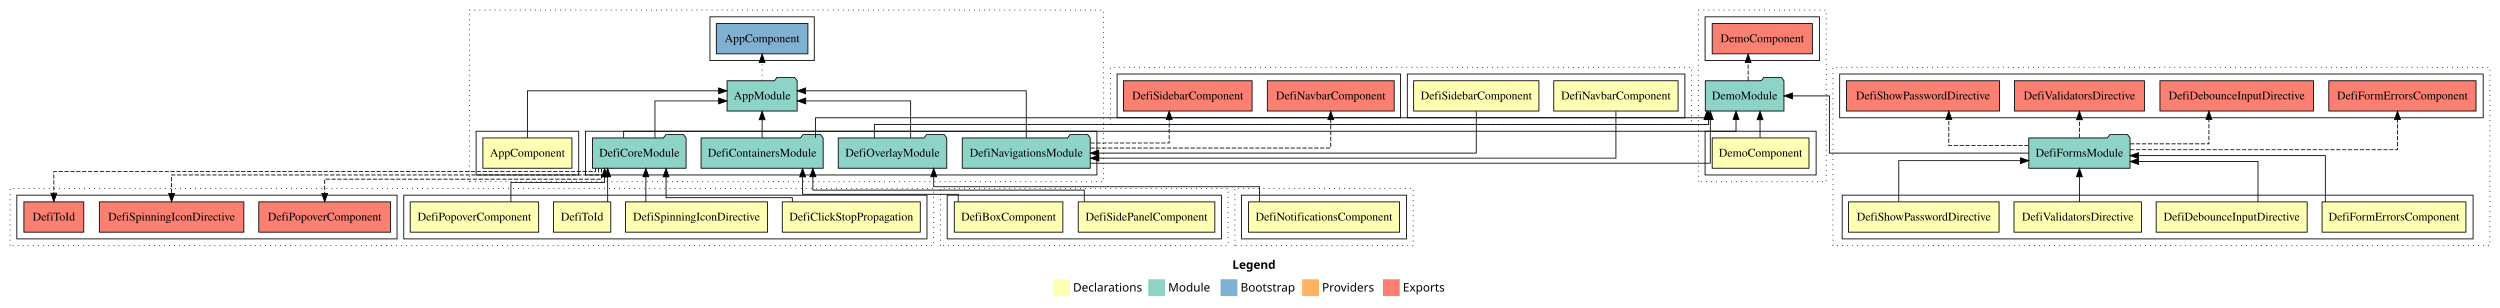
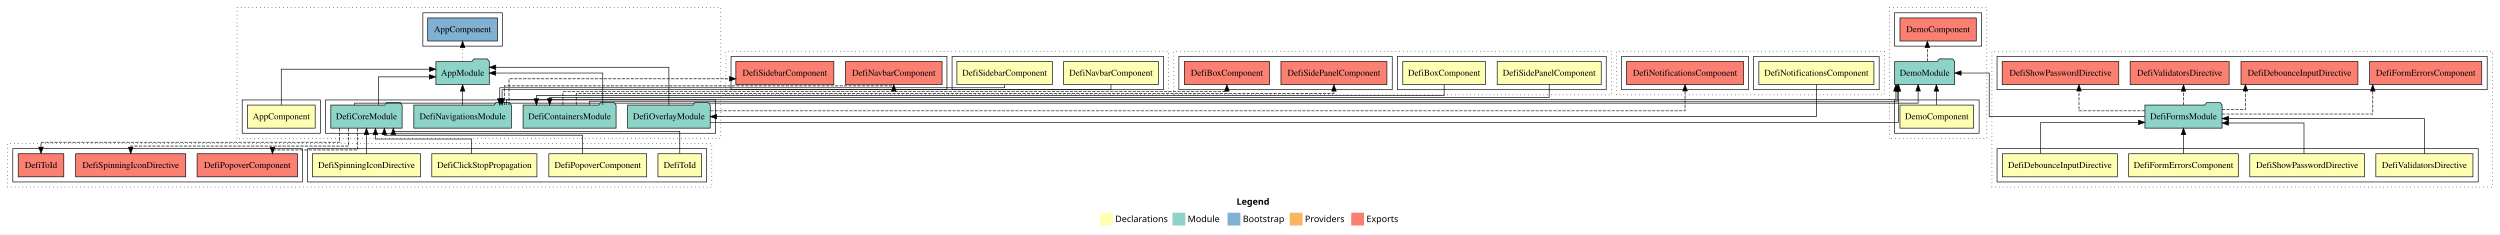
- <svg xmlns="http://www.w3.org/2000/svg" width="2972pt" height="366pt" viewBox="0.00 0.00 2972.00 366.00">
+ <svg xmlns="http://www.w3.org/2000/svg" width="3902pt" height="366pt" viewBox="0.00 0.00 3902.00 366.00">
  <g id="graph0" class="graph" transform="scale(1 1) rotate(0) translate(4 362)">
-     <polygon fill="#ffffff" stroke="transparent" points="-4,4 -4,-362 2968,-362 2968,4 -4,4" />
-     <text text-anchor="start" x="1461.009" y="-42.4" font-family="sans-serif" font-weight="bold" font-size="14.00" fill="#000000">Legend</text>
-     <polygon fill="#ffffb3" stroke="transparent" points="1248,-10 1248,-30 1268,-30 1268,-10 1248,-10" />
-     <text text-anchor="start" x="1271.629" y="-15.4" font-family="sans-serif" font-size="14.00" fill="#000000">  Declarations</text>
-     <polygon fill="#8dd3c7" stroke="transparent" points="1361,-10 1361,-30 1381,-30 1381,-10 1361,-10" />
-     <text text-anchor="start" x="1384.725" y="-15.4" font-family="sans-serif" font-size="14.00" fill="#000000">  Module</text>
-     <polygon fill="#80b1d3" stroke="transparent" points="1447,-10 1447,-30 1467,-30 1467,-10 1447,-10" />
-     <text text-anchor="start" x="1470.781" y="-15.4" font-family="sans-serif" font-size="14.00" fill="#000000">  Bootstrap</text>
-     <polygon fill="#fdb462" stroke="transparent" points="1544,-10 1544,-30 1564,-30 1564,-10 1544,-10" />
-     <text text-anchor="start" x="1567.673" y="-15.4" font-family="sans-serif" font-size="14.00" fill="#000000">  Providers</text>
-     <polygon fill="#fb8072" stroke="transparent" points="1640,-10 1640,-30 1660,-30 1660,-10 1640,-10" />
-     <text text-anchor="start" x="1663.726" y="-15.4" font-family="sans-serif" font-size="14.00" fill="#000000">  Exports</text>
+     <polygon fill="#ffffff" stroke="transparent" points="-4,4 -4,-362 3898,-362 3898,4 -4,4" />
+     <text text-anchor="start" x="1926.009" y="-42.4" font-family="sans-serif" font-weight="bold" font-size="14.00" fill="#000000">Legend</text>
+     <polygon fill="#ffffb3" stroke="transparent" points="1713,-10 1713,-30 1733,-30 1733,-10 1713,-10" />
+     <text text-anchor="start" x="1736.629" y="-15.4" font-family="sans-serif" font-size="14.00" fill="#000000">  Declarations</text>
+     <polygon fill="#8dd3c7" stroke="transparent" points="1826,-10 1826,-30 1846,-30 1846,-10 1826,-10" />
+     <text text-anchor="start" x="1849.725" y="-15.4" font-family="sans-serif" font-size="14.00" fill="#000000">  Module</text>
+     <polygon fill="#80b1d3" stroke="transparent" points="1912,-10 1912,-30 1932,-30 1932,-10 1912,-10" />
+     <text text-anchor="start" x="1935.781" y="-15.4" font-family="sans-serif" font-size="14.00" fill="#000000">  Bootstrap</text>
+     <polygon fill="#fdb462" stroke="transparent" points="2009,-10 2009,-30 2029,-30 2029,-10 2009,-10" />
+     <text text-anchor="start" x="2032.673" y="-15.4" font-family="sans-serif" font-size="14.00" fill="#000000">  Providers</text>
+     <polygon fill="#fb8072" stroke="transparent" points="2105,-10 2105,-30 2125,-30 2125,-10 2105,-10" />
+     <text text-anchor="start" x="2128.726" y="-15.4" font-family="sans-serif" font-size="14.00" fill="#000000">  Exports</text>
    <g id="clust1" class="cluster">
-       <polygon fill="none" stroke="#000000" stroke-dasharray="1,5" points="554,-146 554,-350 1308,-350 1308,-146 554,-146" />
+       <polygon fill="none" stroke="#000000" stroke-dasharray="1,5" points="366,-146 366,-350 1121,-350 1121,-146 366,-146" />
    </g>
    <g id="clust2" class="cluster">
-       <polygon fill="none" stroke="#000000" points="562,-154 562,-206 684,-206 684,-154 562,-154" />
+       <polygon fill="none" stroke="#000000" points="374,-154 374,-206 496,-206 496,-154 374,-154" />
    </g>
    <g id="clust4" class="cluster">
-       <polygon fill="none" stroke="#000000" points="692,-154 692,-206 1300,-206 1300,-154 692,-154" />
+       <polygon fill="none" stroke="#000000" points="504,-154 504,-206 1113,-206 1113,-154 504,-154" />
    </g>
    <g id="clust6" class="cluster">
-       <polygon fill="none" stroke="#000000" points="840,-290 840,-342 964,-342 964,-290 840,-290" />
+       <polygon fill="none" stroke="#000000" points="656,-290 656,-342 780,-342 780,-290 656,-290" />
    </g>
    <g id="clust8" class="cluster">
-       <polygon fill="none" stroke="#000000" stroke-dasharray="1,5" points="1114,-70 1114,-138 1456,-138 1456,-70 1114,-70" />
+       <polygon fill="none" stroke="#000000" stroke-dasharray="1,5" points="1828,-214 1828,-282 2511,-282 2511,-214 1828,-214" />
    </g>
    <g id="clust9" class="cluster">
-       <polygon fill="none" stroke="#000000" points="1122,-78 1122,-130 1448,-130 1448,-78 1122,-78" />
+       <polygon fill="none" stroke="#000000" points="2177,-222 2177,-274 2503,-274 2503,-222 2177,-222" />
+     </g>
+     <g id="clust13" class="cluster">
+       <polygon fill="none" stroke="#000000" points="1836,-222 1836,-274 2169,-274 2169,-222 1836,-222" />
    </g>
    <g id="clust16" class="cluster">
-       <polygon fill="none" stroke="#000000" stroke-dasharray="1,5" points="8,-70 8,-138 1106,-138 1106,-70 8,-70" />
+       <polygon fill="none" stroke="#000000" stroke-dasharray="1,5" points="8,-70 8,-138 1107,-138 1107,-70 8,-70" />
    </g>
    <g id="clust17" class="cluster">
-       <polygon fill="none" stroke="#000000" points="476,-78 476,-130 1098,-130 1098,-78 476,-78" />
+       <polygon fill="none" stroke="#000000" points="476,-78 476,-130 1099,-130 1099,-78 476,-78" />
    </g>
    <g id="clust23" class="cluster">
      <polygon fill="none" stroke="#000000" points="16,-78 16,-130 468,-130 468,-78 16,-78" />
    </g>
    <g id="clust26" class="cluster">
-       <polygon fill="none" stroke="#000000" stroke-dasharray="1,5" points="2175,-70 2175,-282 2956,-282 2956,-70 2175,-70" />
+       <polygon fill="none" stroke="#000000" stroke-dasharray="1,5" points="3105,-70 3105,-282 3886,-282 3886,-70 3105,-70" />
    </g>
    <g id="clust27" class="cluster">
-       <polygon fill="none" stroke="#000000" points="2186,-78 2186,-130 2936,-130 2936,-78 2186,-78" />
+       <polygon fill="none" stroke="#000000" points="3113,-78 3113,-130 3864,-130 3864,-78 3113,-78" />
    </g>
    <g id="clust33" class="cluster">
-       <polygon fill="none" stroke="#000000" points="2183,-222 2183,-274 2948,-274 2948,-222 2183,-222" />
+       <polygon fill="none" stroke="#000000" points="3113,-222 3113,-274 3878,-274 3878,-222 3113,-222" />
    </g>
    <g id="clust36" class="cluster">
-       <polygon fill="none" stroke="#000000" stroke-dasharray="1,5" points="1316,-214 1316,-282 2007,-282 2007,-214 1316,-214" />
+       <polygon fill="none" stroke="#000000" stroke-dasharray="1,5" points="1129,-214 1129,-282 1820,-282 1820,-214 1129,-214" />
    </g>
    <g id="clust37" class="cluster">
-       <polygon fill="none" stroke="#000000" points="1669,-222 1669,-274 1999,-274 1999,-222 1669,-222" />
+       <polygon fill="none" stroke="#000000" points="1482,-222 1482,-274 1812,-274 1812,-222 1482,-222" />
    </g>
    <g id="clust41" class="cluster">
-       <polygon fill="none" stroke="#000000" points="1324,-222 1324,-274 1661,-274 1661,-222 1324,-222" />
+       <polygon fill="none" stroke="#000000" points="1137,-222 1137,-274 1474,-274 1474,-222 1137,-222" />
    </g>
    <g id="clust44" class="cluster">
-       <polygon fill="none" stroke="#000000" stroke-dasharray="1,5" points="1464,-70 1464,-138 1676,-138 1676,-70 1464,-70" />
+       <polygon fill="none" stroke="#000000" stroke-dasharray="1,5" points="2519,-214 2519,-282 2937,-282 2937,-214 2519,-214" />
    </g>
    <g id="clust45" class="cluster">
-       <polygon fill="none" stroke="#000000" points="1472,-78 1472,-130 1668,-130 1668,-78 1472,-78" />
+       <polygon fill="none" stroke="#000000" points="2733,-222 2733,-274 2929,-274 2929,-222 2733,-222" />
+     </g>
+     <g id="clust48" class="cluster">
+       <polygon fill="none" stroke="#000000" points="2527,-222 2527,-274 2725,-274 2725,-222 2527,-222" />
    </g>
    <g id="clust51" class="cluster">
-       <polygon fill="none" stroke="#000000" stroke-dasharray="1,5" points="2015,-146 2015,-350 2167,-350 2167,-146 2015,-146" />
+       <polygon fill="none" stroke="#000000" stroke-dasharray="1,5" points="2945,-146 2945,-350 3097,-350 3097,-146 2945,-146" />
    </g>
    <g id="clust52" class="cluster">
-       <polygon fill="none" stroke="#000000" points="2023,-154 2023,-206 2155,-206 2155,-154 2023,-154" />
+       <polygon fill="none" stroke="#000000" points="2953,-154 2953,-206 3085,-206 3085,-154 2953,-154" />
    </g>
    <g id="clust55" class="cluster">
-       <polygon fill="none" stroke="#000000" points="2023,-290 2023,-342 2159,-342 2159,-290 2023,-290" />
+       <polygon fill="none" stroke="#000000" points="2953,-290 2953,-342 3089,-342 3089,-290 2953,-290" />
    </g>
    <g id="node1" class="node">
-       <polygon fill="#ffffb3" stroke="#000000" points="675.94,-198 570.06,-198 570.06,-162 675.94,-162 675.94,-198" />
-       <text text-anchor="middle" x="623" y="-175.8" font-family="Times,serif" font-size="14.00" fill="#000000">AppComponent</text>
+       <polygon fill="#ffffb3" stroke="#000000" points="487.94,-198 382.06,-198 382.06,-162 487.94,-162 487.94,-198" />
+       <text text-anchor="middle" x="435" y="-175.8" font-family="Times,serif" font-size="14.00" fill="#000000">AppComponent</text>
    </g>
    <g id="node2" class="node">
-       <polygon fill="#8dd3c7" stroke="#000000" points="943.657,-266 940.657,-270 919.657,-270 916.657,-266 860.343,-266 860.343,-230 943.657,-230 943.657,-266" />
-       <text text-anchor="middle" x="902" y="-243.8" font-family="Times,serif" font-size="14.00" fill="#000000">AppModule</text>
+       <polygon fill="#8dd3c7" stroke="#000000" points="759.657,-266 756.657,-270 735.657,-270 732.657,-266 676.343,-266 676.343,-230 759.657,-230 759.657,-266" />
+       <text text-anchor="middle" x="718" y="-243.8" font-family="Times,serif" font-size="14.00" fill="#000000">AppModule</text>
    </g>
    <g id="edge1" class="edge">
-       <path fill="none" stroke="#000000" d="M623,-198.292C623,-220.206 623,-254 623,-254 623,-254 850.231,-254 850.231,-254" />
-       <polygon fill="#000000" stroke="#000000" points="850.231,-257.5 860.231,-254 850.231,-250.5 850.231,-257.5" />
+       <path fill="none" stroke="#000000" d="M435,-198.292C435,-220.206 435,-254 435,-254 435,-254 666.242,-254 666.242,-254" />
+       <polygon fill="#000000" stroke="#000000" points="666.242,-257.5 676.242,-254 666.242,-250.5 666.242,-257.5" />
    </g>
    <g id="node7" class="node">
-       <polygon fill="#80b1d3" stroke="#000000" points="956.439,-334 847.561,-334 847.561,-298 956.439,-298 956.439,-334" />
-       <text text-anchor="middle" x="902" y="-311.8" font-family="Times,serif" font-size="14.00" fill="#000000">AppComponent </text>
+       <polygon fill="#80b1d3" stroke="#000000" points="772.439,-334 663.561,-334 663.561,-298 772.439,-298 772.439,-334" />
+       <text text-anchor="middle" x="718" y="-311.8" font-family="Times,serif" font-size="14.00" fill="#000000">AppComponent </text>
    </g>
    <g id="edge6" class="edge">
-       <path fill="none" stroke="#000000" stroke-dasharray="1,5" d="M902,-266.223C902,-266.223 902,-287.727 902,-287.727" />
-       <polygon fill="#000000" stroke="#000000" points="898.5,-287.727 902,-297.727 905.5,-287.727 898.5,-287.727" />
+       <path fill="none" stroke="#000000" stroke-dasharray="1,5" d="M718,-266.223C718,-266.223 718,-287.727 718,-287.727" />
+       <polygon fill="#000000" stroke="#000000" points="714.5,-287.727 718,-297.727 721.5,-287.727 714.5,-287.727" />
    </g>
    <g id="node3" class="node">
-       <polygon fill="#8dd3c7" stroke="#000000" points="811.635,-198 808.635,-202 787.635,-202 784.635,-198 700.365,-198 700.365,-162 811.635,-162 811.635,-198" />
-       <text text-anchor="middle" x="756" y="-175.8" font-family="Times,serif" font-size="14.00" fill="#000000">DefiCoreModule</text>
+       <polygon fill="#8dd3c7" stroke="#000000" points="623.635,-198 620.635,-202 599.635,-202 596.635,-198 512.365,-198 512.365,-162 623.635,-162 623.635,-198" />
+       <text text-anchor="middle" x="568" y="-175.8" font-family="Times,serif" font-size="14.00" fill="#000000">DefiCoreModule</text>
    </g>
    <g id="edge2" class="edge">
-       <path fill="none" stroke="#000000" d="M774.606,-198.267C774.606,-216.555 774.606,-242 774.606,-242 774.606,-242 850.286,-242 850.286,-242" />
-       <polygon fill="#000000" stroke="#000000" points="850.286,-245.5 860.286,-242 850.286,-238.5 850.286,-245.5" />
-     </g>
-     <g id="node14" class="node">
+       <path fill="none" stroke="#000000" d="M586.606,-198.267C586.606,-216.555 586.606,-242 586.606,-242 586.606,-242 666.065,-242 666.065,-242" />
+       <polygon fill="#000000" stroke="#000000" points="666.065,-245.5 676.065,-242 666.065,-238.5 666.065,-245.5" />
+     </g>
+     <g id="node16" class="node">
      <polygon fill="#fb8072" stroke="#000000" points="285.894,-122 114.106,-122 114.106,-86 285.894,-86 285.894,-122" />
      <text text-anchor="middle" x="200" y="-99.8" font-family="Times,serif" font-size="14.00" fill="#000000">DefiSpinningIconDirective </text>
    </g>
-     <g id="edge13" class="edge">
-       <path fill="none" stroke="#000000" stroke-dasharray="5,2" d="M707.47,-161.942C707.47,-157.506 707.47,-154 707.47,-154 707.47,-154 200,-154 200,-154 200,-154 200,-132.051 200,-132.051" />
-       <polygon fill="#000000" stroke="#000000" points="203.5,-132.051 200,-122.051 196.5,-132.051 203.5,-132.051" />
-     </g>
-     <g id="node15" class="node">
+     <g id="edge15" class="edge">
+       <path fill="none" stroke="#000000" stroke-dasharray="5,2" d="M540.091,-161.82C540.091,-148.962 540.091,-134 540.091,-134 540.091,-134 200,-134 200,-134 200,-134 200,-132.143 200,-132.143" />
+       <polygon fill="#000000" stroke="#000000" points="203.5,-132.143 200,-122.143 196.5,-132.143 203.5,-132.143" />
+     </g>
+     <g id="node17" class="node">
      <polygon fill="#fb8072" stroke="#000000" points="95.587,-122 24.413,-122 24.413,-86 95.587,-86 95.587,-122" />
      <text text-anchor="middle" x="60" y="-99.8" font-family="Times,serif" font-size="14.00" fill="#000000">DefiToId </text>
    </g>
-     <g id="edge14" class="edge">
-       <path fill="none" stroke="#000000" stroke-dasharray="5,2" d="M703.826,-161.832C703.826,-159.552 703.826,-158 703.826,-158 703.826,-158 60,-158 60,-158 60,-158 60,-132.282 60,-132.282" />
-       <polygon fill="#000000" stroke="#000000" points="63.5,-132.282 60,-122.282 56.5,-132.282 63.5,-132.282" />
-     </g>
-     <g id="node16" class="node">
+     <g id="edge16" class="edge">
+       <path fill="none" stroke="#000000" stroke-dasharray="5,2" d="M526.137,-161.873C526.137,-151.289 526.137,-140 526.137,-140 526.137,-140 60,-140 60,-140 60,-140 60,-132.422 60,-132.422" />
+       <polygon fill="#000000" stroke="#000000" points="63.5,-132.422 60,-122.422 56.5,-132.422 63.5,-132.422" />
+     </g>
+     <g id="node18" class="node">
      <polygon fill="#fb8072" stroke="#000000" points="460.363,-122 303.637,-122 303.637,-86 460.363,-86 460.363,-122" />
      <text text-anchor="middle" x="382" y="-99.8" font-family="Times,serif" font-size="14.00" fill="#000000">DefiPopoverComponent </text>
    </g>
-     <g id="edge15" class="edge">
-       <path fill="none" stroke="#000000" stroke-dasharray="5,2" d="M711.113,-161.967C711.113,-155.147 711.113,-149 711.113,-149 711.113,-149 382,-149 382,-149 382,-149 382,-132.044 382,-132.044" />
-       <polygon fill="#000000" stroke="#000000" points="385.5,-132.044 382,-122.044 378.5,-132.044 385.5,-132.044" />
+     <g id="edge17" class="edge">
+       <path fill="none" stroke="#000000" stroke-dasharray="5,2" d="M554.046,-161.813C554.046,-146.818 554.046,-128 554.046,-128 554.046,-128 421.231,-128 421.231,-128 421.231,-128 421.231,-127.419 421.231,-127.419" />
+       <polygon fill="#000000" stroke="#000000" points="424.731,-132.19 421.231,-122.19 417.731,-132.19 424.731,-132.19" />
+     </g>
+     <g id="node35" class="node">
+       <polygon fill="#8dd3c7" stroke="#000000" points="3046.762,-266 3043.762,-270 3022.762,-270 3019.762,-266 2953.238,-266 2953.238,-230 3046.762,-230 3046.762,-266" />
+       <text text-anchor="middle" x="3000" y="-243.8" font-family="Times,serif" font-size="14.00" fill="#000000">DemoModule</text>
+     </g>
+     <g id="edge37" class="edge">
+       <path fill="none" stroke="#000000" d="M549.394,-198.08C549.394,-199.846 549.394,-201 549.394,-201 549.394,-201 2989.779,-201 2989.779,-201 2989.779,-201 2989.779,-219.963 2989.779,-219.963" />
+       <polygon fill="#000000" stroke="#000000" points="2986.279,-219.963 2989.779,-229.963 2993.279,-219.963 2986.279,-219.963" />
+     </g>
+     <g id="node4" class="node">
+       <polygon fill="#8dd3c7" stroke="#000000" points="794.074,-198 791.074,-202 770.074,-202 767.074,-198 641.926,-198 641.926,-162 794.074,-162 794.074,-198" />
+       <text text-anchor="middle" x="718" y="-175.8" font-family="Times,serif" font-size="14.00" fill="#000000">DefiNavigationsModule</text>
+     </g>
+     <g id="edge3" class="edge">
+       <path fill="none" stroke="#000000" d="M718,-198.223C718,-198.223 718,-219.727 718,-219.727" />
+       <polygon fill="#000000" stroke="#000000" points="714.5,-219.727 718,-229.727 721.5,-219.727 714.5,-219.727" />
+     </g>
+     <g id="node30" class="node">
+       <polygon fill="#fb8072" stroke="#000000" points="1466.401,-266 1315.599,-266 1315.599,-230 1466.401,-230 1466.401,-266" />
+       <text text-anchor="middle" x="1391" y="-243.8" font-family="Times,serif" font-size="14.00" fill="#000000">DefiNavbarComponent </text>
+     </g>
+     <g id="edge28" class="edge">
+       <path fill="none" stroke="#000000" stroke-dasharray="5,2" d="M783.253,-198.147C783.253,-211.739 783.253,-228 783.253,-228 783.253,-228 1391,-228 1391,-228 1391,-228 1391,-228.185 1391,-228.185" />
+       <polygon fill="#000000" stroke="#000000" points="1387.501,-219.845 1391,-229.846 1394.501,-219.846 1387.501,-219.845" />
+     </g>
+     <g id="node31" class="node">
+       <polygon fill="#fb8072" stroke="#000000" points="1297.468,-266 1144.532,-266 1144.532,-230 1297.468,-230 1297.468,-266" />
+       <text text-anchor="middle" x="1221" y="-243.8" font-family="Times,serif" font-size="14.00" fill="#000000">DefiSidebarComponent </text>
+     </g>
+     <g id="edge29" class="edge">
+       <path fill="none" stroke="#000000" stroke-dasharray="5,2" d="M790.443,-198.023C790.443,-215.373 790.443,-239 790.443,-239 790.443,-239 1134.521,-239 1134.521,-239" />
+       <polygon fill="#000000" stroke="#000000" points="1134.521,-242.5 1144.521,-239 1134.521,-235.5 1134.521,-242.5" />
+     </g>
+     <g id="edge34" class="edge">
+       <path fill="none" stroke="#000000" d="M786.848,-198.159C786.848,-203.043 786.848,-207 786.848,-207 786.848,-207 2955.146,-207 2955.146,-207 2955.146,-207 2955.146,-219.898 2955.146,-219.898" />
+       <polygon fill="#000000" stroke="#000000" points="2951.646,-219.897 2955.146,-229.898 2958.646,-219.898 2951.646,-219.897" />
+     </g>
+     <g id="node5" class="node">
+       <polygon fill="#8dd3c7" stroke="#000000" points="957.574,-198 954.574,-202 933.574,-202 930.574,-198 812.426,-198 812.426,-162 957.574,-162 957.574,-198" />
+       <text text-anchor="middle" x="885" y="-175.8" font-family="Times,serif" font-size="14.00" fill="#000000">DefiContainersModule</text>
+     </g>
+     <g id="edge4" class="edge">
+       <path fill="none" stroke="#000000" d="M936.812,-198.223C936.812,-218.365 936.812,-248 936.812,-248 936.812,-248 769.672,-248 769.672,-248" />
+       <polygon fill="#000000" stroke="#000000" points="769.672,-244.5 759.672,-248 769.672,-251.5 769.672,-244.5" />
+     </g>
+     <g id="node10" class="node">
+       <polygon fill="#fb8072" stroke="#000000" points="2160.695,-266 1995.305,-266 1995.305,-230 2160.695,-230 2160.695,-266" />
+       <text text-anchor="middle" x="2078" y="-243.8" font-family="Times,serif" font-size="14.00" fill="#000000">DefiSidePanelComponent </text>
+     </g>
+     <g id="edge9" class="edge">
+       <path fill="none" stroke="#000000" stroke-dasharray="5,2" d="M895.362,-198.422C895.362,-207.279 895.362,-216 895.362,-216 895.362,-216 2078,-216 2078,-216 2078,-216 2078,-219.757 2078,-219.757" />
+       <polygon fill="#000000" stroke="#000000" points="2074.5,-219.757 2078,-229.757 2081.5,-219.757 2074.5,-219.757" />
+     </g>
+     <g id="node11" class="node">
+       <polygon fill="#fb8072" stroke="#000000" points="1977.541,-266 1844.459,-266 1844.459,-230 1977.541,-230 1977.541,-266" />
+       <text text-anchor="middle" x="1911" y="-243.8" font-family="Times,serif" font-size="14.00" fill="#000000">DefiBoxComponent </text>
+     </g>
+     <g id="edge10" class="edge">
+       <path fill="none" stroke="#000000" stroke-dasharray="5,2" d="M874.638,-198.13C874.638,-208.315 874.638,-219 874.638,-219 874.638,-219 1911,-219 1911,-219 1911,-219 1911,-220.08 1911,-220.08" />
+       <polygon fill="#000000" stroke="#000000" points="1907.5,-219.798 1911,-229.798 1914.5,-219.799 1907.5,-219.798" />
+     </g>
+     <g id="edge35" class="edge">
+       <path fill="none" stroke="#000000" d="M916.087,-198.19C916.087,-201.538 916.087,-204 916.087,-204 916.087,-204 2957.174,-204 2957.174,-204 2957.174,-204 2957.174,-219.85 2957.174,-219.85" />
+       <polygon fill="#000000" stroke="#000000" points="2953.674,-219.849 2957.174,-229.85 2960.674,-219.85 2953.674,-219.849" />
+     </g>
+     <g id="node6" class="node">
+       <polygon fill="#8dd3c7" stroke="#000000" points="1104.51,-198 1101.51,-202 1080.51,-202 1077.51,-198 975.49,-198 975.49,-162 1104.51,-162 1104.51,-198" />
+       <text text-anchor="middle" x="1040" y="-175.8" font-family="Times,serif" font-size="14.00" fill="#000000">DefiOverlayModule</text>
+     </g>
+     <g id="edge5" class="edge">
+       <path fill="none" stroke="#000000" d="M1040,-198.248C1040,-221.018 1040,-257 1040,-257 1040,-257 769.766,-257 769.766,-257" />
+       <polygon fill="#000000" stroke="#000000" points="769.766,-253.5 759.766,-257 769.766,-260.5 769.766,-253.5" />
+     </g>
+     <g id="node33" class="node">
+       <polygon fill="#fb8072" stroke="#000000" points="2717.299,-266 2534.701,-266 2534.701,-230 2717.299,-230 2717.299,-266" />
+       <text text-anchor="middle" x="2626" y="-243.8" font-family="Times,serif" font-size="14.00" fill="#000000">DefiNotificationsComponent </text>
+     </g>
+     <g id="edge31" class="edge">
+       <path fill="none" stroke="#000000" stroke-dasharray="5,2" d="M1104.633,-189C1402.214,-189 2626,-189 2626,-189 2626,-189 2626,-219.977 2626,-219.977" />
+       <polygon fill="#000000" stroke="#000000" points="2622.5,-219.977 2626,-229.977 2629.5,-219.977 2622.5,-219.977" />
+     </g>
+     <g id="edge36" class="edge">
+       <path fill="none" stroke="#000000" d="M1104.679,-171C1439.369,-171 2959.201,-171 2959.201,-171 2959.201,-171 2959.201,-219.752 2959.201,-219.752" />
+       <polygon fill="#000000" stroke="#000000" points="2955.701,-219.752 2959.201,-229.752 2962.701,-219.752 2955.701,-219.752" />
+     </g>
+     <g id="node8" class="node">
+       <polygon fill="#ffffb3" stroke="#000000" points="2495.195,-266 2332.805,-266 2332.805,-230 2495.195,-230 2495.195,-266" />
+       <text text-anchor="middle" x="2414" y="-243.8" font-family="Times,serif" font-size="14.00" fill="#000000">DefiSidePanelComponent</text>
+     </g>
+     <g id="edge7" class="edge">
+       <path fill="none" stroke="#000000" d="M2414,-229.89C2414,-220.103 2414,-210 2414,-210 2414,-210 853.913,-210 853.913,-210 853.913,-210 853.913,-208.143 853.913,-208.143" />
+       <polygon fill="#000000" stroke="#000000" points="857.413,-208.143 853.913,-198.143 850.413,-208.143 857.413,-208.143" />
+     </g>
+     <g id="node9" class="node">
+       <polygon fill="#ffffb3" stroke="#000000" points="2314.542,-266 2185.458,-266 2185.458,-230 2314.542,-230 2314.542,-266" />
+       <text text-anchor="middle" x="2250" y="-243.8" font-family="Times,serif" font-size="14.00" fill="#000000">DefiBoxComponent</text>
+     </g>
+     <g id="edge8" class="edge">
+       <path fill="none" stroke="#000000" d="M2250,-229.68C2250,-221.212 2250,-213 2250,-213 2250,-213 833.188,-213 833.188,-213 833.188,-213 833.188,-208.045 833.188,-208.045" />
+       <polygon fill="#000000" stroke="#000000" points="836.688,-208.045 833.188,-198.045 829.688,-208.045 836.688,-208.045" />
+     </g>
+     <g id="node12" class="node">
+       <polygon fill="#ffffb3" stroke="#000000" points="834.032,-122 669.968,-122 669.968,-86 834.032,-86 834.032,-122" />
+       <text text-anchor="middle" x="752" y="-99.8" font-family="Times,serif" font-size="14.00" fill="#000000">DefiClickStopPropagation</text>
+     </g>
+     <g id="edge11" class="edge">
+       <path fill="none" stroke="#000000" d="M731.886,-122.103C731.886,-133.086 731.886,-145 731.886,-145 731.886,-145 581.954,-145 581.954,-145 581.954,-145 581.954,-151.68 581.954,-151.68" />
+       <polygon fill="#000000" stroke="#000000" points="578.454,-151.68 581.954,-161.68 585.454,-151.68 578.454,-151.68" />
+     </g>
+     <g id="node13" class="node">
+       <polygon fill="#ffffb3" stroke="#000000" points="652.395,-122 483.605,-122 483.605,-86 652.395,-86 652.395,-122" />
+       <text text-anchor="middle" x="568" y="-99.8" font-family="Times,serif" font-size="14.00" fill="#000000">DefiSpinningIconDirective</text>
+     </g>
+     <g id="edge12" class="edge">
+       <path fill="none" stroke="#000000" d="M568,-122.011C568,-122.011 568,-151.855 568,-151.855" />
+       <polygon fill="#000000" stroke="#000000" points="564.5,-151.855 568,-161.855 571.5,-151.855 564.5,-151.855" />
+     </g>
+     <g id="node14" class="node">
+       <polygon fill="#ffffb3" stroke="#000000" points="1091.086,-122 1022.914,-122 1022.914,-86 1091.086,-86 1091.086,-122" />
+       <text text-anchor="middle" x="1057" y="-99.8" font-family="Times,serif" font-size="14.00" fill="#000000">DefiToId</text>
+     </g>
+     <g id="edge13" class="edge">
+       <path fill="none" stroke="#000000" d="M1057,-122.24C1057,-137.571 1057,-157 1057,-157 1057,-157 609.863,-157 609.863,-157 609.863,-157 609.863,-157.488 609.863,-157.488" />
+       <polygon fill="#000000" stroke="#000000" points="606.363,-151.878 609.863,-161.878 613.363,-151.878 606.363,-151.878" />
+     </g>
+     <g id="node15" class="node">
+       <polygon fill="#ffffb3" stroke="#000000" points="1005.363,-122 852.637,-122 852.637,-86 1005.363,-86 1005.363,-122" />
+       <text text-anchor="middle" x="929" y="-99.8" font-family="Times,serif" font-size="14.00" fill="#000000">DefiPopoverComponent</text>
+     </g>
+     <g id="edge14" class="edge">
+       <path fill="none" stroke="#000000" d="M905.053,-122.037C905.053,-135.291 905.053,-151 905.053,-151 905.053,-151 595.909,-151 595.909,-151 595.909,-151 595.909,-152.08 595.909,-152.08" />
+       <polygon fill="#000000" stroke="#000000" points="592.409,-151.798 595.909,-161.798 599.409,-151.799 592.409,-151.798" />
+     </g>
+     <g id="node19" class="node">
+       <polygon fill="#ffffb3" stroke="#000000" points="3489.518,-122 3318.482,-122 3318.482,-86 3489.518,-86 3489.518,-122" />
+       <text text-anchor="middle" x="3404" y="-99.8" font-family="Times,serif" font-size="14.00" fill="#000000">DefiFormErrorsComponent</text>
+     </g>
+     <g id="node23" class="node">
+       <polygon fill="#8dd3c7" stroke="#000000" points="3464.201,-198 3461.201,-202 3440.201,-202 3437.201,-198 3343.799,-198 3343.799,-162 3464.201,-162 3464.201,-198" />
+       <text text-anchor="middle" x="3404" y="-175.8" font-family="Times,serif" font-size="14.00" fill="#000000">DefiFormsModule</text>
+     </g>
+     <g id="edge18" class="edge">
+       <path fill="none" stroke="#000000" d="M3404,-122.011C3404,-122.011 3404,-151.855 3404,-151.855" />
+       <polygon fill="#000000" stroke="#000000" points="3400.5,-151.855 3404,-161.855 3407.5,-151.855 3400.5,-151.855" />
+     </g>
+     <g id="node20" class="node">
+       <polygon fill="#ffffb3" stroke="#000000" points="3300.757,-122 3121.243,-122 3121.243,-86 3300.757,-86 3300.757,-122" />
+       <text text-anchor="middle" x="3211" y="-99.8" font-family="Times,serif" font-size="14.00" fill="#000000">DefiDebounceInputDirective</text>
+     </g>
+     <g id="edge19" class="edge">
+       <path fill="none" stroke="#000000" d="M3181.124,-122.308C3181.124,-142.145 3181.124,-171 3181.124,-171 3181.124,-171 3333.686,-171 3333.686,-171" />
+       <polygon fill="#000000" stroke="#000000" points="3333.686,-174.5 3343.686,-171 3333.686,-167.5 3333.686,-174.5" />
+     </g>
+     <g id="node21" class="node">
+       <polygon fill="#ffffb3" stroke="#000000" points="3855.768,-122 3704.232,-122 3704.232,-86 3855.768,-86 3855.768,-122" />
+       <text text-anchor="middle" x="3780" y="-99.8" font-family="Times,serif" font-size="14.00" fill="#000000">DefiValidatorsDirective</text>
+     </g>
+     <g id="edge20" class="edge">
+       <path fill="none" stroke="#000000" d="M3780,-122.045C3780,-143.662 3780,-177 3780,-177 3780,-177 3474.411,-177 3474.411,-177" />
+       <polygon fill="#000000" stroke="#000000" points="3474.411,-173.5 3464.411,-177 3474.411,-180.5 3474.411,-173.5" />
+     </g>
+     <g id="node22" class="node">
+       <polygon fill="#ffffb3" stroke="#000000" points="3686.499,-122 3507.501,-122 3507.501,-86 3686.499,-86 3686.499,-122" />
+       <text text-anchor="middle" x="3597" y="-99.8" font-family="Times,serif" font-size="14.00" fill="#000000">DefiShowPasswordDirective</text>
+     </g>
+     <g id="edge21" class="edge">
+       <path fill="none" stroke="#000000" d="M3592.065,-122.035C3592.065,-141.576 3592.065,-170 3592.065,-170 3592.065,-170 3474.281,-170 3474.281,-170" />
+       <polygon fill="#000000" stroke="#000000" points="3474.281,-166.5 3464.281,-170 3474.281,-173.5 3474.281,-166.5" />
+     </g>
+     <g id="node24" class="node">
+       <polygon fill="#fb8072" stroke="#000000" points="3869.518,-266 3694.482,-266 3694.482,-230 3869.518,-230 3869.518,-266" />
+       <text text-anchor="middle" x="3782" y="-243.8" font-family="Times,serif" font-size="14.00" fill="#000000">DefiFormErrorsComponent </text>
+     </g>
+     <g id="edge22" class="edge">
+       <path fill="none" stroke="#000000" stroke-dasharray="5,2" d="M3464.14,-184C3550.519,-184 3699.429,-184 3699.429,-184 3699.429,-184 3699.429,-219.831 3699.429,-219.831" />
+       <polygon fill="#000000" stroke="#000000" points="3695.929,-219.831 3699.429,-229.831 3702.929,-219.831 3695.929,-219.831" />
+     </g>
+     <g id="node25" class="node">
+       <polygon fill="#fb8072" stroke="#000000" points="3676.257,-266 3493.743,-266 3493.743,-230 3676.257,-230 3676.257,-266" />
+       <text text-anchor="middle" x="3585" y="-243.8" font-family="Times,serif" font-size="14.00" fill="#000000">DefiDebounceInputDirective </text>
+     </g>
+     <g id="edge23" class="edge">
+       <path fill="none" stroke="#000000" stroke-dasharray="5,2" d="M3464.133,-191C3483.795,-191 3500.686,-191 3500.686,-191 3500.686,-191 3500.686,-219.965 3500.686,-219.965" />
+       <polygon fill="#000000" stroke="#000000" points="3497.186,-219.965 3500.686,-229.965 3504.186,-219.965 3497.186,-219.965" />
+     </g>
+     <g id="node26" class="node">
+       <polygon fill="#fb8072" stroke="#000000" points="3475.268,-266 3320.732,-266 3320.732,-230 3475.268,-230 3475.268,-266" />
+       <text text-anchor="middle" x="3398" y="-243.8" font-family="Times,serif" font-size="14.00" fill="#000000">DefiValidatorsDirective </text>
+     </g>
+     <g id="edge24" class="edge">
+       <path fill="none" stroke="#000000" stroke-dasharray="5,2" d="M3404,-198.223C3404,-198.223 3404,-219.727 3404,-219.727" />
+       <polygon fill="#000000" stroke="#000000" points="3400.5,-219.727 3404,-229.727 3407.5,-219.727 3400.5,-219.727" />
+     </g>
+     <g id="node27" class="node">
+       <polygon fill="#fb8072" stroke="#000000" points="3302.998,-266 3121.002,-266 3121.002,-230 3302.998,-230 3302.998,-266" />
+       <text text-anchor="middle" x="3212" y="-243.8" font-family="Times,serif" font-size="14.00" fill="#000000">DefiShowPasswordDirective </text>
+     </g>
+     <g id="edge25" class="edge">
+       <path fill="none" stroke="#000000" stroke-dasharray="5,2" d="M3343.722,-189C3297.254,-189 3240.876,-189 3240.876,-189 3240.876,-189 3240.876,-219.977 3240.876,-219.977" />
+       <polygon fill="#000000" stroke="#000000" points="3237.376,-219.977 3240.876,-229.977 3244.376,-219.977 3237.376,-219.977" />
+     </g>
+     <g id="edge33" class="edge">
+       <path fill="none" stroke="#000000" d="M3343.727,-180C3255.294,-180 3100.762,-180 3100.762,-180 3100.762,-180 3100.762,-248 3100.762,-248 3100.762,-248 3056.841,-248 3056.841,-248" />
+       <polygon fill="#000000" stroke="#000000" points="3056.841,-244.5 3046.841,-248 3056.841,-251.5 3056.841,-244.5" />
+     </g>
+     <g id="node28" class="node">
+       <polygon fill="#ffffb3" stroke="#000000" points="1803.902,-266 1656.098,-266 1656.098,-230 1803.902,-230 1803.902,-266" />
+       <text text-anchor="middle" x="1730" y="-243.8" font-family="Times,serif" font-size="14.00" fill="#000000">DefiNavbarComponent</text>
+     </g>
+     <g id="edge26" class="edge">
+       <path fill="none" stroke="#000000" d="M1730,-229.942C1730,-225.506 1730,-222 1730,-222 1730,-222 779.659,-222 779.659,-222 779.659,-222 779.659,-208.055 779.659,-208.055" />
+       <polygon fill="#000000" stroke="#000000" points="783.159,-208.055 779.659,-198.055 776.159,-208.056 783.159,-208.055" />
+     </g>
+     <g id="node29" class="node">
+       <polygon fill="#ffffb3" stroke="#000000" points="1638.468,-266 1489.532,-266 1489.532,-230 1638.468,-230 1638.468,-266" />
+       <text text-anchor="middle" x="1564" y="-243.8" font-family="Times,serif" font-size="14.00" fill="#000000">DefiSidebarComponent</text>
+     </g>
+     <g id="edge27" class="edge">
+       <path fill="none" stroke="#000000" d="M1564,-229.878C1564,-227.027 1564,-225 1564,-225 1564,-225 776.064,-225 776.064,-225 776.064,-225 776.064,-208.044 776.064,-208.044" />
+       <polygon fill="#000000" stroke="#000000" points="779.564,-208.044 776.064,-198.044 772.564,-208.044 779.564,-208.044" />
    </g>
    <g id="node32" class="node">
-       <polygon fill="#8dd3c7" stroke="#000000" points="2116.762,-266 2113.762,-270 2092.762,-270 2089.762,-266 2023.238,-266 2023.238,-230 2116.762,-230 2116.762,-266" />
-       <text text-anchor="middle" x="2070" y="-243.8" font-family="Times,serif" font-size="14.00" fill="#000000">DemoModule</text>
-     </g>
-     <g id="edge34" class="edge">
-       <path fill="none" stroke="#000000" d="M737.394,-198.058C737.394,-202.494 737.394,-206 737.394,-206 737.394,-206 2059.779,-206 2059.779,-206 2059.779,-206 2059.779,-219.945 2059.779,-219.945" />
-       <polygon fill="#000000" stroke="#000000" points="2056.279,-219.944 2059.779,-229.945 2063.279,-219.945 2056.279,-219.944" />
-     </g>
-     <g id="node4" class="node">
-       <polygon fill="#8dd3c7" stroke="#000000" points="1292.074,-198 1289.074,-202 1268.074,-202 1265.074,-198 1139.926,-198 1139.926,-162 1292.074,-162 1292.074,-198" />
-       <text text-anchor="middle" x="1216" y="-175.8" font-family="Times,serif" font-size="14.00" fill="#000000">DefiNavigationsModule</text>
-     </g>
-     <g id="edge3" class="edge">
-       <path fill="none" stroke="#000000" d="M1216,-198.292C1216,-220.206 1216,-254 1216,-254 1216,-254 953.697,-254 953.697,-254" />
-       <polygon fill="#000000" stroke="#000000" points="953.697,-250.5 943.697,-254 953.697,-257.5 953.697,-250.5" />
-     </g>
-     <g id="node28" class="node">
-       <polygon fill="#fb8072" stroke="#000000" points="1653.401,-266 1502.599,-266 1502.599,-230 1653.401,-230 1653.401,-266" />
-       <text text-anchor="middle" x="1578" y="-243.8" font-family="Times,serif" font-size="14.00" fill="#000000">DefiNavbarComponent </text>
-     </g>
-     <g id="edge26" class="edge">
-       <path fill="none" stroke="#000000" stroke-dasharray="5,2" d="M1292.329,-186C1398.535,-186 1578,-186 1578,-186 1578,-186 1578,-219.733 1578,-219.733" />
-       <polygon fill="#000000" stroke="#000000" points="1574.5,-219.733 1578,-229.733 1581.5,-219.733 1574.5,-219.733" />
-     </g>
-     <g id="node29" class="node">
-       <polygon fill="#fb8072" stroke="#000000" points="1484.468,-266 1331.532,-266 1331.532,-230 1484.468,-230 1484.468,-266" />
-       <text text-anchor="middle" x="1408" y="-243.8" font-family="Times,serif" font-size="14.00" fill="#000000">DefiSidebarComponent </text>
-     </g>
-     <g id="edge27" class="edge">
-       <path fill="none" stroke="#000000" stroke-dasharray="5,2" d="M1292.515,-192C1337.619,-192 1385.932,-192 1385.932,-192 1385.932,-192 1385.932,-219.973 1385.932,-219.973" />
-       <polygon fill="#000000" stroke="#000000" points="1382.432,-219.973 1385.932,-229.973 1389.432,-219.973 1382.432,-219.973" />
-     </g>
-     <g id="edge31" class="edge">
-       <path fill="none" stroke="#000000" d="M1292.139,-168C1494.295,-168 2029.201,-168 2029.201,-168 2029.201,-168 2029.201,-219.847 2029.201,-219.847" />
-       <polygon fill="#000000" stroke="#000000" points="2025.701,-219.847 2029.201,-229.847 2032.701,-219.847 2025.701,-219.847" />
-     </g>
-     <g id="node5" class="node">
-       <polygon fill="#8dd3c7" stroke="#000000" points="974.574,-198 971.574,-202 950.574,-202 947.574,-198 829.426,-198 829.426,-162 974.574,-162 974.574,-198" />
-       <text text-anchor="middle" x="902" y="-175.8" font-family="Times,serif" font-size="14.00" fill="#000000">DefiContainersModule</text>
-     </g>
-     <g id="edge4" class="edge">
-       <path fill="none" stroke="#000000" d="M902,-198.223C902,-198.223 902,-219.727 902,-219.727" />
-       <polygon fill="#000000" stroke="#000000" points="898.5,-219.727 902,-229.727 905.5,-219.727 898.5,-219.727" />
+       <polygon fill="#ffffb3" stroke="#000000" points="2920.799,-266 2741.201,-266 2741.201,-230 2920.799,-230 2920.799,-266" />
+       <text text-anchor="middle" x="2831" y="-243.8" font-family="Times,serif" font-size="14.00" fill="#000000">DefiNotificationsComponent</text>
+     </g>
+     <g id="edge30" class="edge">
+       <path fill="none" stroke="#000000" d="M2831,-229.777C2831,-209.635 2831,-180 2831,-180 2831,-180 1114.535,-180 1114.535,-180" />
+       <polygon fill="#000000" stroke="#000000" points="1114.535,-176.5 1104.535,-180 1114.535,-183.5 1114.535,-176.5" />
+     </g>
+     <g id="node34" class="node">
+       <polygon fill="#ffffb3" stroke="#000000" points="3076.545,-198 2961.455,-198 2961.455,-162 3076.545,-162 3076.545,-198" />
+       <text text-anchor="middle" x="3019" y="-175.8" font-family="Times,serif" font-size="14.00" fill="#000000">DemoComponent</text>
    </g>
    <g id="edge32" class="edge">
-       <path fill="none" stroke="#000000" d="M965.503,-198.055C965.503,-209.439 965.503,-222 965.503,-222 965.503,-222 2025.146,-222 2025.146,-222 2025.146,-222 2025.146,-222.794 2025.146,-222.794" />
-       <polygon fill="#000000" stroke="#000000" points="2021.647,-219.942 2025.146,-229.942 2028.647,-219.942 2021.647,-219.942" />
-     </g>
-     <g id="node6" class="node">
-       <polygon fill="#8dd3c7" stroke="#000000" points="1121.51,-198 1118.51,-202 1097.51,-202 1094.51,-198 992.49,-198 992.49,-162 1121.51,-162 1121.51,-198" />
-       <text text-anchor="middle" x="1057" y="-175.8" font-family="Times,serif" font-size="14.00" fill="#000000">DefiOverlayModule</text>
-     </g>
-     <g id="edge5" class="edge">
-       <path fill="none" stroke="#000000" d="M1078.585,-198.267C1078.585,-216.555 1078.585,-242 1078.585,-242 1078.585,-242 953.848,-242 953.848,-242" />
-       <polygon fill="#000000" stroke="#000000" points="953.848,-238.5 943.848,-242 953.848,-245.5 953.848,-238.5" />
-     </g>
-     <g id="edge33" class="edge">
-       <path fill="none" stroke="#000000" d="M1035.415,-198.194C1035.415,-206.278 1035.415,-214 1035.415,-214 1035.415,-214 2027.174,-214 2027.174,-214 2027.174,-214 2027.174,-219.806 2027.174,-219.806" />
-       <polygon fill="#000000" stroke="#000000" points="2023.674,-219.805 2027.174,-229.806 2030.674,-219.806 2023.674,-219.805" />
-     </g>
-     <g id="node8" class="node">
-       <polygon fill="#ffffb3" stroke="#000000" points="1440.195,-122 1277.805,-122 1277.805,-86 1440.195,-86 1440.195,-122" />
-       <text text-anchor="middle" x="1359" y="-99.8" font-family="Times,serif" font-size="14.00" fill="#000000">DefiSidePanelComponent</text>
-     </g>
-     <g id="edge7" class="edge">
-       <path fill="none" stroke="#000000" d="M1284.97,-122.243C1284.97,-129.43 1284.97,-136 1284.97,-136 1284.97,-136 962.337,-136 962.337,-136 962.337,-136 962.337,-151.85 962.337,-151.85" />
-       <polygon fill="#000000" stroke="#000000" points="958.837,-151.849 962.337,-161.85 965.837,-151.85 958.837,-151.849" />
-     </g>
-     <g id="node9" class="node">
-       <polygon fill="#ffffb3" stroke="#000000" points="1259.542,-122 1130.458,-122 1130.458,-86 1259.542,-86 1259.542,-122" />
-       <text text-anchor="middle" x="1195" y="-99.8" font-family="Times,serif" font-size="14.00" fill="#000000">DefiBoxComponent</text>
-     </g>
-     <g id="edge8" class="edge">
-       <path fill="none" stroke="#000000" d="M1135.096,-122.159C1135.096,-127.043 1135.096,-131 1135.096,-131 1135.096,-131 950.136,-131 950.136,-131 950.136,-131 950.136,-151.754 950.136,-151.754" />
-       <polygon fill="#000000" stroke="#000000" points="946.636,-151.754 950.136,-161.754 953.636,-151.754 946.636,-151.754" />
-     </g>
-     <g id="node10" class="node">
-       <polygon fill="#ffffb3" stroke="#000000" points="1090.032,-122 925.968,-122 925.968,-86 1090.032,-86 1090.032,-122" />
-       <text text-anchor="middle" x="1008" y="-99.8" font-family="Times,serif" font-size="14.00" fill="#000000">DefiClickStopPropagation</text>
-     </g>
-     <g id="edge9" class="edge">
-       <path fill="none" stroke="#000000" d="M937.935,-122.122C937.935,-124.973 937.935,-127 937.935,-127 937.935,-127 787.812,-127 787.812,-127 787.812,-127 787.812,-151.76 787.812,-151.76" />
-       <polygon fill="#000000" stroke="#000000" points="784.312,-151.76 787.812,-161.76 791.312,-151.76 784.312,-151.76" />
-     </g>
-     <g id="node11" class="node">
-       <polygon fill="#ffffb3" stroke="#000000" points="908.395,-122 739.605,-122 739.605,-86 908.395,-86 908.395,-122" />
-       <text text-anchor="middle" x="824" y="-99.8" font-family="Times,serif" font-size="14.00" fill="#000000">DefiSpinningIconDirective</text>
-     </g>
-     <g id="edge10" class="edge">
-       <path fill="none" stroke="#000000" d="M763.808,-122.011C763.808,-122.011 763.808,-151.855 763.808,-151.855" />
-       <polygon fill="#000000" stroke="#000000" points="760.308,-151.855 763.808,-161.855 767.308,-151.855 760.308,-151.855" />
-     </g>
-     <g id="node12" class="node">
-       <polygon fill="#ffffb3" stroke="#000000" points="722.086,-122 653.914,-122 653.914,-86 722.086,-86 722.086,-122" />
-       <text text-anchor="middle" x="688" y="-99.8" font-family="Times,serif" font-size="14.00" fill="#000000">DefiToId</text>
-     </g>
-     <g id="edge11" class="edge">
-       <path fill="none" stroke="#000000" d="M718.399,-122.011C718.399,-122.011 718.399,-151.855 718.399,-151.855" />
-       <polygon fill="#000000" stroke="#000000" points="714.9,-151.855 718.399,-161.855 721.9,-151.855 714.9,-151.855" />
-     </g>
-     <g id="node13" class="node">
-       <polygon fill="#ffffb3" stroke="#000000" points="636.363,-122 483.637,-122 483.637,-86 636.363,-86 636.363,-122" />
-       <text text-anchor="middle" x="560" y="-99.8" font-family="Times,serif" font-size="14.00" fill="#000000">DefiPopoverComponent</text>
-     </g>
-     <g id="edge12" class="edge">
-       <path fill="none" stroke="#000000" d="M603.356,-122.103C603.356,-133.086 603.356,-145 603.356,-145 603.356,-145 714.756,-145 714.756,-145 714.756,-145 714.756,-151.68 714.756,-151.68" />
-       <polygon fill="#000000" stroke="#000000" points="711.256,-151.68 714.756,-161.68 718.256,-151.68 711.256,-151.68" />
-     </g>
-     <g id="node17" class="node">
-       <polygon fill="#ffffb3" stroke="#000000" points="2927.518,-122 2756.482,-122 2756.482,-86 2927.518,-86 2927.518,-122" />
-       <text text-anchor="middle" x="2842" y="-99.8" font-family="Times,serif" font-size="14.00" fill="#000000">DefiFormErrorsComponent</text>
-     </g>
-     <g id="node21" class="node">
-       <polygon fill="#8dd3c7" stroke="#000000" points="2528.201,-198 2525.201,-202 2504.201,-202 2501.201,-198 2407.799,-198 2407.799,-162 2528.201,-162 2528.201,-198" />
-       <text text-anchor="middle" x="2468" y="-175.8" font-family="Times,serif" font-size="14.00" fill="#000000">DefiFormsModule</text>
-     </g>
-     <g id="edge16" class="edge">
-       <path fill="none" stroke="#000000" d="M2760.366,-122.045C2760.366,-143.662 2760.366,-177 2760.366,-177 2760.366,-177 2538.224,-177 2538.224,-177" />
-       <polygon fill="#000000" stroke="#000000" points="2538.224,-173.5 2528.224,-177 2538.224,-180.5 2538.224,-173.5" />
-     </g>
-     <g id="node18" class="node">
-       <polygon fill="#ffffb3" stroke="#000000" points="2738.757,-122 2559.243,-122 2559.243,-86 2738.757,-86 2738.757,-122" />
-       <text text-anchor="middle" x="2649" y="-99.8" font-family="Times,serif" font-size="14.00" fill="#000000">DefiDebounceInputDirective</text>
-     </g>
-     <g id="edge17" class="edge">
-       <path fill="none" stroke="#000000" d="M2680.293,-122.035C2680.293,-141.576 2680.293,-170 2680.293,-170 2680.293,-170 2538.267,-170 2538.267,-170" />
-       <polygon fill="#000000" stroke="#000000" points="2538.267,-166.5 2528.267,-170 2538.267,-173.5 2538.267,-166.5" />
-     </g>
-     <g id="node19" class="node">
-       <polygon fill="#ffffb3" stroke="#000000" points="2541.768,-122 2390.232,-122 2390.232,-86 2541.768,-86 2541.768,-122" />
-       <text text-anchor="middle" x="2466" y="-99.8" font-family="Times,serif" font-size="14.00" fill="#000000">DefiValidatorsDirective</text>
-     </g>
-     <g id="edge18" class="edge">
-       <path fill="none" stroke="#000000" d="M2468,-122.011C2468,-122.011 2468,-151.855 2468,-151.855" />
-       <polygon fill="#000000" stroke="#000000" points="2464.5,-151.855 2468,-161.855 2471.5,-151.855 2464.5,-151.855" />
-     </g>
-     <g id="node20" class="node">
-       <polygon fill="#ffffb3" stroke="#000000" points="2372.499,-122 2193.501,-122 2193.501,-86 2372.499,-86 2372.499,-122" />
-       <text text-anchor="middle" x="2283" y="-99.8" font-family="Times,serif" font-size="14.00" fill="#000000">DefiShowPasswordDirective</text>
-     </g>
-     <g id="edge19" class="edge">
-       <path fill="none" stroke="#000000" d="M2253.25,-122.308C2253.25,-142.145 2253.25,-171 2253.25,-171 2253.25,-171 2397.895,-171 2397.895,-171" />
-       <polygon fill="#000000" stroke="#000000" points="2397.895,-174.5 2407.895,-171 2397.895,-167.5 2397.895,-174.5" />
-     </g>
-     <g id="node22" class="node">
-       <polygon fill="#fb8072" stroke="#000000" points="2939.518,-266 2764.482,-266 2764.482,-230 2939.518,-230 2939.518,-266" />
-       <text text-anchor="middle" x="2852" y="-243.8" font-family="Times,serif" font-size="14.00" fill="#000000">DefiFormErrorsComponent </text>
-     </g>
-     <g id="edge20" class="edge">
-       <path fill="none" stroke="#000000" stroke-dasharray="5,2" d="M2528.333,-184C2635.088,-184 2846.125,-184 2846.125,-184 2846.125,-184 2846.125,-219.831 2846.125,-219.831" />
-       <polygon fill="#000000" stroke="#000000" points="2842.625,-219.831 2846.125,-229.831 2849.625,-219.831 2842.625,-219.831" />
-     </g>
-     <g id="node23" class="node">
-       <polygon fill="#fb8072" stroke="#000000" points="2746.257,-266 2563.743,-266 2563.743,-230 2746.257,-230 2746.257,-266" />
-       <text text-anchor="middle" x="2655" y="-243.8" font-family="Times,serif" font-size="14.00" fill="#000000">DefiDebounceInputDirective </text>
-     </g>
-     <g id="edge21" class="edge">
-       <path fill="none" stroke="#000000" stroke-dasharray="5,2" d="M2528.406,-191C2571.538,-191 2621.957,-191 2621.957,-191 2621.957,-191 2621.957,-219.965 2621.957,-219.965" />
-       <polygon fill="#000000" stroke="#000000" points="2618.457,-219.965 2621.957,-229.965 2625.457,-219.965 2618.457,-219.965" />
-     </g>
-     <g id="node24" class="node">
-       <polygon fill="#fb8072" stroke="#000000" points="2545.268,-266 2390.732,-266 2390.732,-230 2545.268,-230 2545.268,-266" />
-       <text text-anchor="middle" x="2468" y="-243.8" font-family="Times,serif" font-size="14.00" fill="#000000">DefiValidatorsDirective </text>
-     </g>
-     <g id="edge22" class="edge">
-       <path fill="none" stroke="#000000" stroke-dasharray="5,2" d="M2468,-198.223C2468,-198.223 2468,-219.727 2468,-219.727" />
-       <polygon fill="#000000" stroke="#000000" points="2464.5,-219.727 2468,-229.727 2471.5,-219.727 2464.5,-219.727" />
-     </g>
-     <g id="node25" class="node">
-       <polygon fill="#fb8072" stroke="#000000" points="2372.998,-266 2191.002,-266 2191.002,-230 2372.998,-230 2372.998,-266" />
-       <text text-anchor="middle" x="2282" y="-243.8" font-family="Times,serif" font-size="14.00" fill="#000000">DefiShowPasswordDirective </text>
-     </g>
-     <g id="edge23" class="edge">
-       <path fill="none" stroke="#000000" stroke-dasharray="5,2" d="M2407.532,-189C2363.94,-189 2312.75,-189 2312.75,-189 2312.75,-189 2312.75,-219.977 2312.75,-219.977" />
-       <polygon fill="#000000" stroke="#000000" points="2309.25,-219.977 2312.75,-229.977 2316.25,-219.977 2309.25,-219.977" />
-     </g>
-     <g id="edge30" class="edge">
-       <path fill="none" stroke="#000000" d="M2407.849,-180C2320.995,-180 2170.762,-180 2170.762,-180 2170.762,-180 2170.762,-248 2170.762,-248 2170.762,-248 2126.841,-248 2126.841,-248" />
-       <polygon fill="#000000" stroke="#000000" points="2126.841,-244.5 2116.841,-248 2126.841,-251.5 2126.841,-244.5" />
-     </g>
-     <g id="node26" class="node">
-       <polygon fill="#ffffb3" stroke="#000000" points="1990.902,-266 1843.098,-266 1843.098,-230 1990.902,-230 1990.902,-266" />
-       <text text-anchor="middle" x="1917" y="-243.8" font-family="Times,serif" font-size="14.00" fill="#000000">DefiNavbarComponent</text>
-     </g>
-     <g id="edge24" class="edge">
-       <path fill="none" stroke="#000000" d="M1917,-229.708C1917,-207.794 1917,-174 1917,-174 1917,-174 1302.354,-174 1302.354,-174" />
-       <polygon fill="#000000" stroke="#000000" points="1302.354,-170.5 1292.354,-174 1302.354,-177.5 1302.354,-170.5" />
-     </g>
-     <g id="node27" class="node">
-       <polygon fill="#ffffb3" stroke="#000000" points="1825.468,-266 1676.532,-266 1676.532,-230 1825.468,-230 1825.468,-266" />
-       <text text-anchor="middle" x="1751" y="-243.8" font-family="Times,serif" font-size="14.00" fill="#000000">DefiSidebarComponent</text>
-     </g>
-     <g id="edge25" class="edge">
-       <path fill="none" stroke="#000000" d="M1751,-229.777C1751,-209.635 1751,-180 1751,-180 1751,-180 1302.084,-180 1302.084,-180" />
-       <polygon fill="#000000" stroke="#000000" points="1302.084,-176.5 1292.084,-180 1302.084,-183.5 1302.084,-176.5" />
-     </g>
-     <g id="node30" class="node">
-       <polygon fill="#ffffb3" stroke="#000000" points="1659.799,-122 1480.201,-122 1480.201,-86 1659.799,-86 1659.799,-122" />
-       <text text-anchor="middle" x="1570" y="-99.8" font-family="Times,serif" font-size="14.00" fill="#000000">DefiNotificationsComponent</text>
-     </g>
-     <g id="edge28" class="edge">
-       <path fill="none" stroke="#000000" d="M1493.392,-122.422C1493.392,-131.279 1493.392,-140 1493.392,-140 1493.392,-140 1106.01,-140 1106.01,-140 1106.01,-140 1106.01,-151.873 1106.01,-151.873" />
-       <polygon fill="#000000" stroke="#000000" points="1102.51,-151.873 1106.01,-161.873 1109.51,-151.873 1102.51,-151.873" />
-     </g>
-     <g id="node31" class="node">
-       <polygon fill="#ffffb3" stroke="#000000" points="2146.545,-198 2031.455,-198 2031.455,-162 2146.545,-162 2146.545,-198" />
-       <text text-anchor="middle" x="2089" y="-175.8" font-family="Times,serif" font-size="14.00" fill="#000000">DemoComponent</text>
-     </g>
-     <g id="edge29" class="edge">
-       <path fill="none" stroke="#000000" d="M2088.33,-198.223C2088.33,-198.223 2088.33,-219.727 2088.33,-219.727" />
-       <polygon fill="#000000" stroke="#000000" points="2084.83,-219.727 2088.33,-229.727 2091.83,-219.727 2084.83,-219.727" />
-     </g>
-     <g id="node33" class="node">
-       <polygon fill="#fb8072" stroke="#000000" points="2150.544,-334 2031.456,-334 2031.456,-298 2150.544,-298 2150.544,-334" />
-       <text text-anchor="middle" x="2091" y="-311.8" font-family="Times,serif" font-size="14.00" fill="#000000">DemoComponent </text>
-     </g>
-     <g id="edge35" class="edge">
-       <path fill="none" stroke="#000000" stroke-dasharray="5,2" d="M2074.179,-266.223C2074.179,-266.223 2074.179,-287.727 2074.179,-287.727" />
-       <polygon fill="#000000" stroke="#000000" points="2070.679,-287.727 2074.179,-297.727 2077.679,-287.727 2070.679,-287.727" />
+       <path fill="none" stroke="#000000" d="M3018.33,-198.223C3018.33,-198.223 3018.33,-219.727 3018.33,-219.727" />
+       <polygon fill="#000000" stroke="#000000" points="3014.83,-219.727 3018.33,-229.727 3021.83,-219.727 3014.83,-219.727" />
+     </g>
+     <g id="node36" class="node">
+       <polygon fill="#fb8072" stroke="#000000" points="3080.544,-334 2961.456,-334 2961.456,-298 3080.544,-298 3080.544,-334" />
+       <text text-anchor="middle" x="3021" y="-311.8" font-family="Times,serif" font-size="14.00" fill="#000000">DemoComponent </text>
+     </g>
+     <g id="edge38" class="edge">
+       <path fill="none" stroke="#000000" stroke-dasharray="5,2" d="M3004.179,-266.223C3004.179,-266.223 3004.179,-287.727 3004.179,-287.727" />
+       <polygon fill="#000000" stroke="#000000" points="3000.679,-287.727 3004.179,-297.727 3007.679,-287.727 3000.679,-287.727" />
    </g>
  </g>
</svg>
